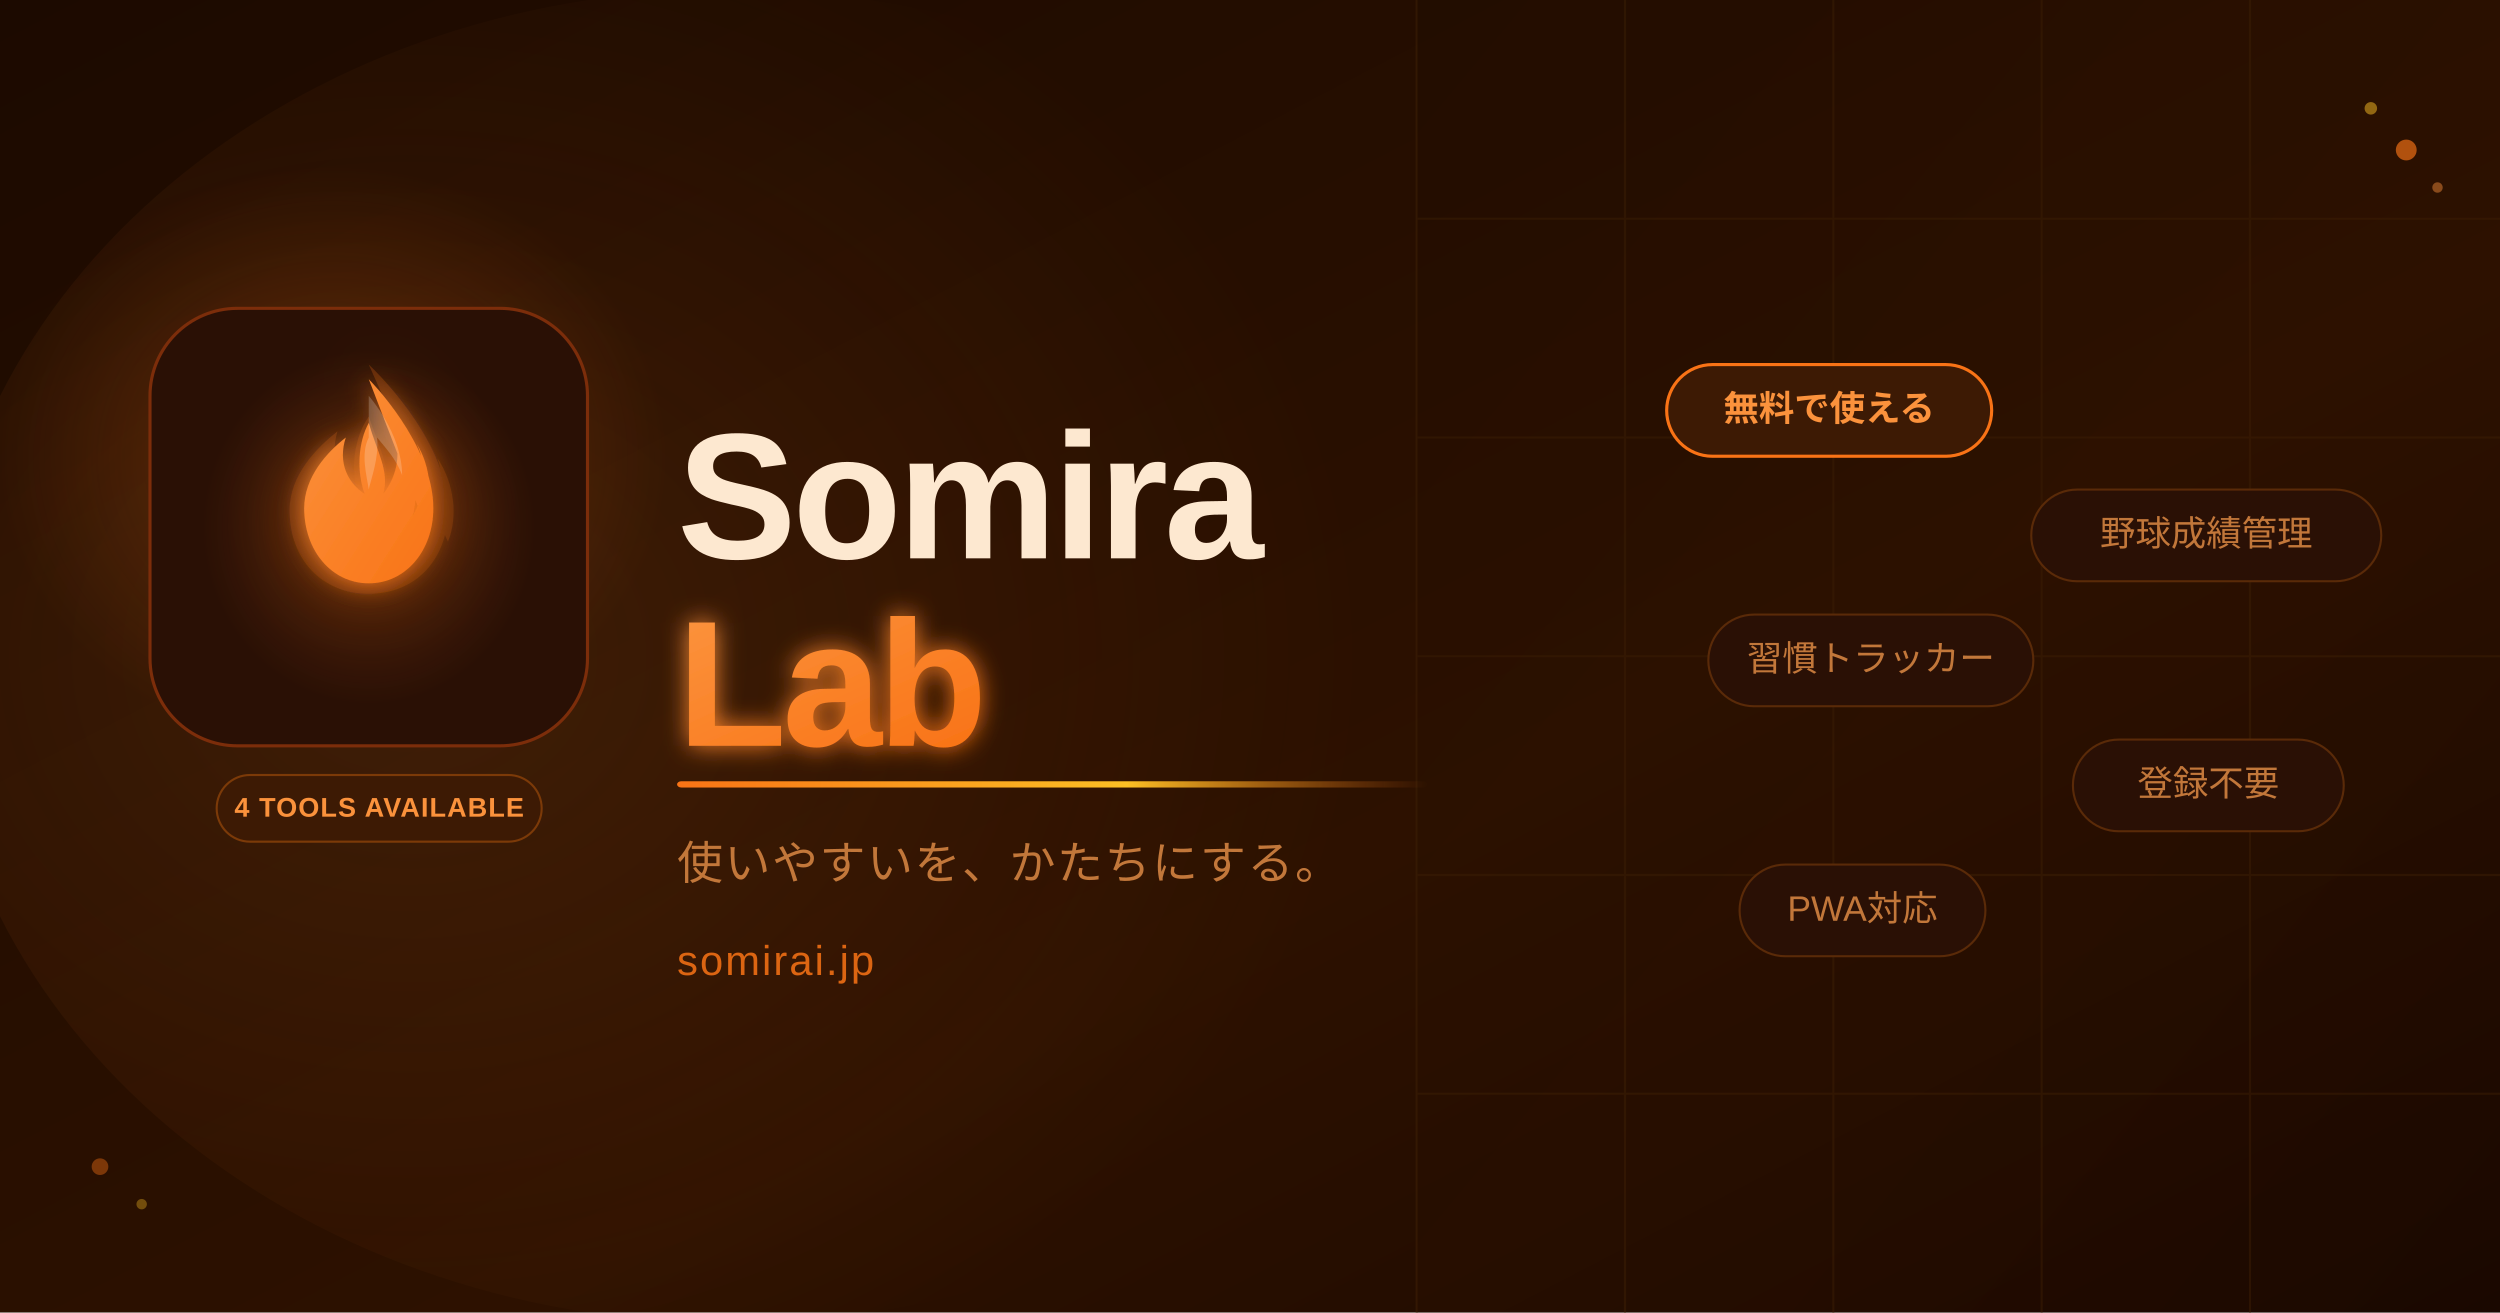
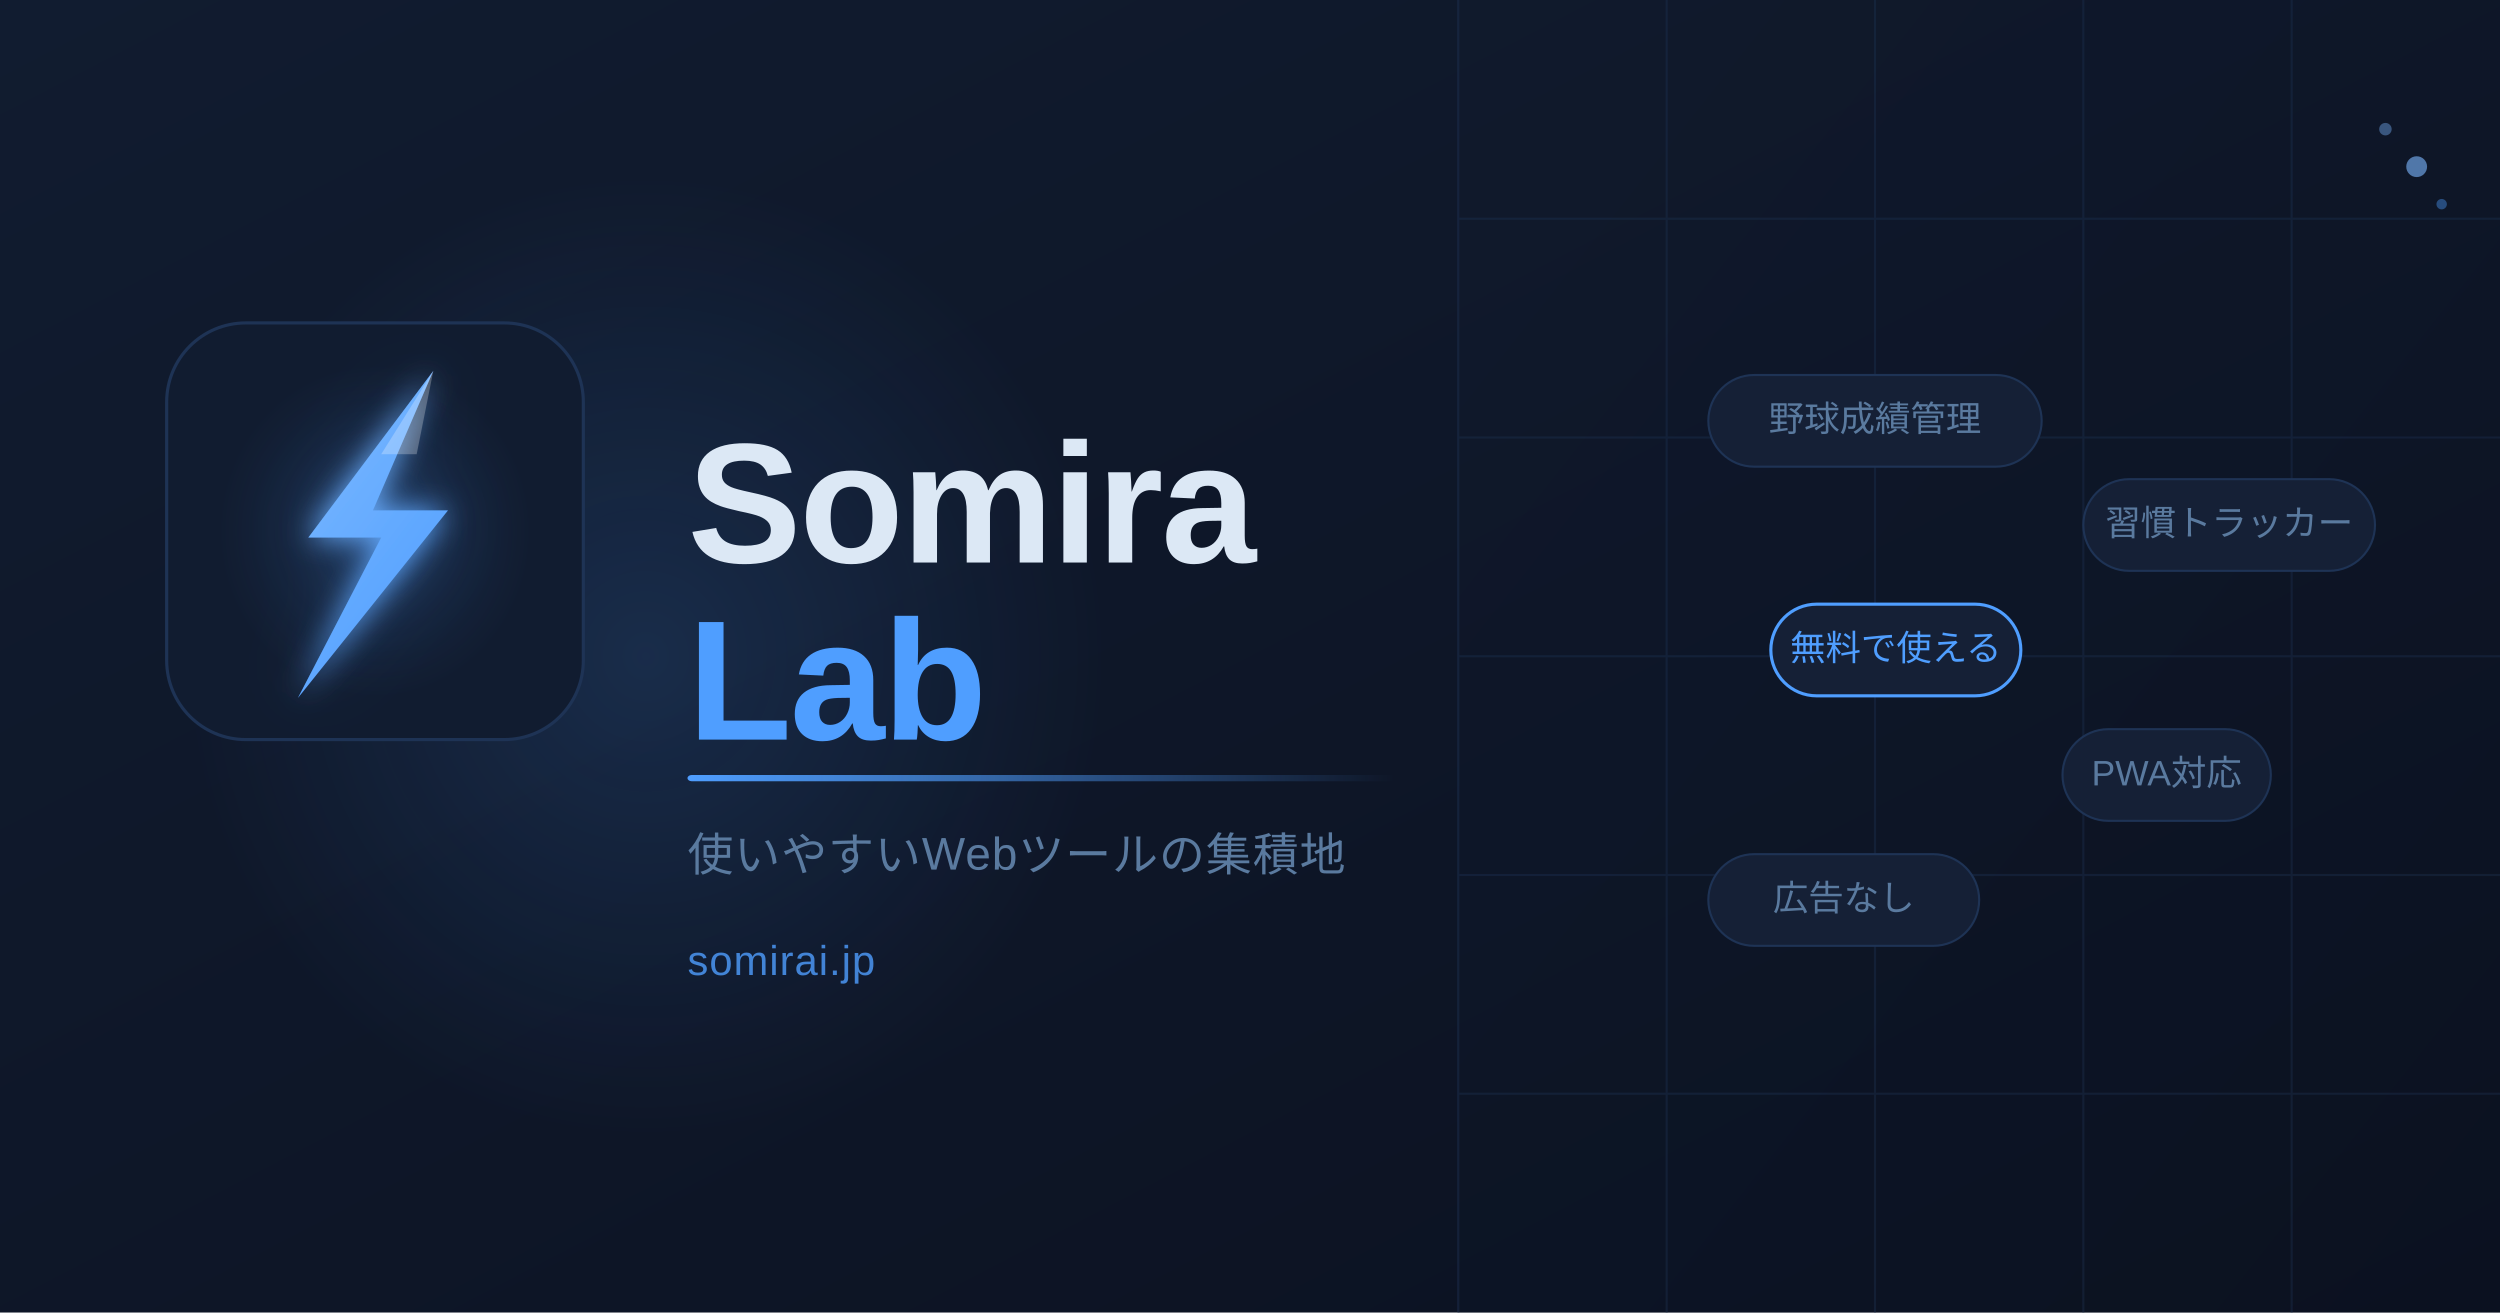
<svg xmlns="http://www.w3.org/2000/svg" viewBox="0 0 1200 630">
  <defs>
    <linearGradient id="bgGrad" x1="0%" y1="0%" x2="100%" y2="100%">
-       <stop offset="0%" stop-color="#1c0a00" />
-       <stop offset="60%" stop-color="#2d1100" />
-       <stop offset="100%" stop-color="#1a0800" />
+       <stop offset="0%" stop-color="#111c30" />
+       <stop offset="100%" stop-color="#0b1120" />
    </linearGradient>
-     <linearGradient id="orangeGrad" x1="0%" y1="0%" x2="100%" y2="100%">
-       <stop offset="0%" stop-color="#fb923c" />
-       <stop offset="100%" stop-color="#f97316" />
-     </linearGradient>
-     <linearGradient id="amberGrad" x1="0%" y1="0%" x2="100%" y2="100%">
-       <stop offset="0%" stop-color="#fbbf24" />
-       <stop offset="100%" stop-color="#f59e0b" />
+     <linearGradient id="boltGrad" x1="20%" y1="0%" x2="80%" y2="100%">
+       <stop offset="0%" stop-color="#7bb8ff" />
+       <stop offset="100%" stop-color="#4f9eff" />
    </linearGradient>
    <linearGradient id="accentLine" x1="0%" y1="0%" x2="100%" y2="0%">
-       <stop offset="0%" stop-color="#f97316" />
-       <stop offset="60%" stop-color="#fbbf24" />
-       <stop offset="100%" stop-color="#f97316" stop-opacity="0" />
+       <stop offset="0%" stop-color="#4f9eff" />
+       <stop offset="100%" stop-color="#4f9eff" stop-opacity="0" />
    </linearGradient>
-     <radialGradient id="glowOrange" cx="50%" cy="50%" r="50%">
-       <stop offset="0%" stop-color="#f97316" stop-opacity="0.25" />
-       <stop offset="100%" stop-color="#f97316" stop-opacity="0" />
-     </radialGradient>
-     <radialGradient id="glowCenter" cx="30%" cy="50%" r="60%">
-       <stop offset="0%" stop-color="#fb923c" stop-opacity="0.12" />
-       <stop offset="100%" stop-color="#f97316" stop-opacity="0" />
+     <radialGradient id="glowGrad" cx="50%" cy="50%" r="50%">
+       <stop offset="0%" stop-color="#4f9eff" stop-opacity="0.15" />
+       <stop offset="100%" stop-color="#4f9eff" stop-opacity="0" />
    </radialGradient>
    <filter id="glow" x="-40%" y="-40%" width="180%" height="180%">
-       <feGaussianBlur in="SourceGraphic" stdDeviation="14" result="blur" />
+       <feGaussianBlur in="SourceGraphic" stdDeviation="16" result="blur" />
      <feMerge>
        <feMergeNode in="blur" />
        <feMergeNode in="SourceGraphic" />
      </feMerge>
    </filter>
    <filter id="softGlow" x="-20%" y="-20%" width="140%" height="140%">
-       <feGaussianBlur in="SourceGraphic" stdDeviation="6" result="blur" />
+       <feGaussianBlur in="SourceGraphic" stdDeviation="7" result="blur" />
      <feMerge>
        <feMergeNode in="blur" />
        <feMergeNode in="SourceGraphic" />
      </feMerge>
    </filter>
  </defs>
  <rect width="1200" height="630" fill="url(#bgGrad)" />
-   <ellipse cx="350" cy="315" rx="380" ry="320" fill="url(#glowCenter)" />
-   <ellipse cx="160" cy="220" rx="160" ry="140" fill="url(#glowOrange)" />
-   <g stroke="#3d1f05" stroke-width="1" opacity="0.6">
-     <line x1="680" y1="0" x2="680" y2="630" />
-     <line x1="780" y1="0" x2="780" y2="630" />
-     <line x1="880" y1="0" x2="880" y2="630" />
-     <line x1="980" y1="0" x2="980" y2="630" />
-     <line x1="1080" y1="0" x2="1080" y2="630" />
-     <line x1="680" y1="105" x2="1200" y2="105" />
-     <line x1="680" y1="210" x2="1200" y2="210" />
-     <line x1="680" y1="315" x2="1200" y2="315" />
-     <line x1="680" y1="420" x2="1200" y2="420" />
-     <line x1="680" y1="525" x2="1200" y2="525" />
+   <g stroke="#1e3355" stroke-width="1" opacity="0.5">
+     <line x1="700" y1="0" x2="700" y2="630" />
+     <line x1="800" y1="0" x2="800" y2="630" />
+     <line x1="900" y1="0" x2="900" y2="630" />
+     <line x1="1000" y1="0" x2="1000" y2="630" />
+     <line x1="1100" y1="0" x2="1100" y2="630" />
+     <line x1="700" y1="105" x2="1200" y2="105" />
+     <line x1="700" y1="210" x2="1200" y2="210" />
+     <line x1="700" y1="315" x2="1200" y2="315" />
+     <line x1="700" y1="420" x2="1200" y2="420" />
+     <line x1="700" y1="525" x2="1200" y2="525" />
  </g>
-   <rect x="680" y="0" width="520" height="630" fill="url(#bgGrad)" opacity="0.25" />
-   <rect x="72" y="148" width="210" height="210" fill="#2a1005" rx="42" stroke="#7c2d0a" stroke-width="1.5" />
-   <ellipse cx="177" cy="253" rx="80" ry="85" fill="url(#glowOrange)" />
-   <path d="M 177 175 C 177 175 215 210 215 245 C 215 268 200 285 177 285 C 154 285 139 268 139 245 C 139 228 152 215 162 207 C 158 220 163 232 172 237 C 168 225 170 210 177 200 C 182 215 188 225 185 238 C 193 228 195 215 190 205 C 202 215 212 230 210 248 C 210 248 215 235 210 220 C 218 232 220 248 215 260" fill="#f97316" opacity="0.25" filter="url(#glow)" />
-   <path d="M 177 182 C 177 182 208 213 208 244 C 208 264 195 280 177 280 C 159 280 146 264 146 244 C 146 229 157 217 166 210 C 162 222 167 232 175 237 C 171 226 172 212 177 203 C 181 217 187 226 184 237 C 191 228 193 216 188 207 C 198 218 202 233 198 248 C 204 237 205 223 200 213 C 207 224 208 240 204 252" fill="url(#orangeGrad)" filter="url(#softGlow)" />
-   <path d="M 177 190 C 177 190 193 208 193 228 C 190 220 185 215 181 210 C 182 220 178 230 177 235 C 176 228 173 218 177 210 Z" fill="white" fill-opacity="0.2" />
-   <rect x="104" y="372" width="156" height="32" fill="#3d1a04" rx="16" stroke="#7c3a08" stroke-width="1" />
-   <text x="182" y="392" text-anchor="middle" font-family="'Helvetica Neue', Arial, sans-serif" font-size="13" font-weight="600" fill="#fb923c" letter-spacing="0.5">4 TOOLS AVAILABLE</text>
-   <text x="325" y="268" font-family="'Helvetica Neue', 'Arial Black', Arial, sans-serif" font-size="86" font-weight="800" letter-spacing="-2" fill="#fde8d0">Somira</text>
-   <text x="325" y="358" font-family="'Helvetica Neue', 'Arial Black', Arial, sans-serif" font-size="86" font-weight="800" letter-spacing="-2" fill="url(#orangeGrad)" filter="url(#softGlow)">Lab</text>
-   <rect x="325" y="375" width="360" height="3" fill="url(#accentLine)" rx="2" />
-   <text x="325" y="422" font-family="'Helvetica Neue', Arial, sans-serif" font-size="22" fill="#c2773a" letter-spacing="0.8">使いやすいを、かたちにする。</text>
-   <text x="325" y="468" font-family="'Helvetica Neue', Arial, sans-serif" font-size="20" fill="#f97316" fill-opacity="0.85" letter-spacing="1">somirai.jp</text>
-   <rect x="800" y="175" width="156" height="44" fill="#3d1a04" rx="22" stroke="#f97316" stroke-width="1.5" />
-   <text x="878" y="202" text-anchor="middle" font-family="'Helvetica Neue', Arial, sans-serif" font-size="17" font-weight="600" fill="#fb923c">無料で使える</text>
-   <rect x="975" y="235" width="168" height="44" fill="#2a1005" rx="22" stroke="#5a2a08" stroke-width="1" />
-   <text x="1059" y="262" text-anchor="middle" font-family="'Helvetica Neue', Arial, sans-serif" font-size="17" fill="#c2773a">野球成績管理</text>
-   <rect x="820" y="295" width="156" height="44" fill="#2a1005" rx="22" stroke="#5a2a08" stroke-width="1" />
-   <text x="898" y="322" text-anchor="middle" font-family="'Helvetica Neue', Arial, sans-serif" font-size="17" fill="#c2773a">習慣トラッカー</text>
-   <rect x="995" y="355" width="130" height="44" fill="#2a1005" rx="22" stroke="#5a2a08" stroke-width="1" />
-   <text x="1060" y="382" text-anchor="middle" font-family="'Helvetica Neue', Arial, sans-serif" font-size="17" fill="#c2773a">登録不要</text>
-   <rect x="835" y="415" width="118" height="44" fill="#2a1005" rx="22" stroke="#5a2a08" stroke-width="1" />
-   <text x="894" y="442" text-anchor="middle" font-family="'Helvetica Neue', Arial, sans-serif" font-size="17" fill="#c2773a">PWA対応</text>
-   <circle cx="1155" cy="72" r="5" fill="#f97316" fill-opacity="0.65" />
-   <circle cx="1138" cy="52" r="3" fill="#fbbf24" fill-opacity="0.5" />
-   <circle cx="1170" cy="90" r="2.5" fill="#fb923c" fill-opacity="0.45" />
-   <circle cx="48" cy="560" r="4" fill="#f97316" fill-opacity="0.4" />
-   <circle cx="68" cy="578" r="2.5" fill="#fbbf24" fill-opacity="0.35" />
+   <rect x="700" y="0" width="500" height="630" fill="url(#bgGrad)" opacity="0.3" />
+   <ellipse cx="310" cy="315" rx="220" ry="230" fill="url(#glowGrad)" />
+   <rect x="80" y="155" width="200" height="200" fill="#111c30" rx="38" stroke="#1e3355" stroke-width="1.5" />
+   <ellipse cx="180" cy="255" rx="75" ry="80" fill="url(#glowGrad)" />
+   <path d="M 208 178 L 148 258 L 183 258 L 143 335 L 215 245 L 179 245 Z" fill="#4f9eff" opacity="0.3" filter="url(#glow)" />
+   <path d="M 208 178 L 148 258 L 183 258 L 143 335 L 215 245 L 179 245 Z" fill="url(#boltGrad)" filter="url(#softGlow)" />
+   <path d="M 208 178 L 183 218 L 200 218 L 208 178 Z" fill="white" fill-opacity="0.25" />
+   <text x="330" y="270" font-family="'Helvetica Neue', 'Arial', sans-serif" font-size="82" font-weight="700" letter-spacing="-1" fill="#dce8f5">Somira</text>
+   <text x="330" y="355" font-family="'Helvetica Neue', 'Arial', sans-serif" font-size="82" font-weight="700" letter-spacing="-1" fill="#4f9eff">Lab</text>
+   <rect x="330" y="372" width="340" height="3" fill="url(#accentLine)" rx="2" />
+   <text x="330" y="418" font-family="'Helvetica Neue', 'Arial', sans-serif" font-size="22" fill="#5a7a9f" letter-spacing="0.5">使いやすいWebツールの集積地</text>
+   <text x="330" y="468" font-family="'Helvetica Neue', 'Arial', sans-serif" font-size="20" fill="#4f9eff" fill-opacity="0.8" letter-spacing="0.5">somirai.jp</text>
+   <rect x="820" y="180" width="160" height="44" fill="#152036" rx="22" stroke="#1e3355" stroke-width="1" />
+   <text x="900" y="207" text-anchor="middle" font-family="'Helvetica Neue', 'Arial', sans-serif" font-size="17" fill="#5a7a9f">野球成績管理</text>
+   <rect x="1000" y="230" width="140" height="44" fill="#152036" rx="22" stroke="#1e3355" stroke-width="1" />
+   <text x="1070" y="257" text-anchor="middle" font-family="'Helvetica Neue', 'Arial', sans-serif" font-size="17" fill="#5a7a9f">習慣トラッカー</text>
+   <rect x="850" y="290" width="120" height="44" fill="#152036" rx="22" stroke="#4f9eff" stroke-width="1.5" />
+   <text x="910" y="317" text-anchor="middle" font-family="'Helvetica Neue', 'Arial', sans-serif" font-size="17" fill="#4f9eff">無料で使える</text>
+   <rect x="990" y="350" width="100" height="44" fill="#152036" rx="22" stroke="#1e3355" stroke-width="1" />
+   <text x="1040" y="377" text-anchor="middle" font-family="'Helvetica Neue', 'Arial', sans-serif" font-size="17" fill="#5a7a9f">PWA対応</text>
+   <rect x="820" y="410" width="130" height="44" fill="#152036" rx="22" stroke="#1e3355" stroke-width="1" />
+   <text x="885" y="437" text-anchor="middle" font-family="'Helvetica Neue', 'Arial', sans-serif" font-size="17" fill="#5a7a9f">広告なし</text>
+   <circle cx="1160" cy="80" r="5" fill="#7bb8ff" fill-opacity="0.6" />
+   <circle cx="1145" cy="62" r="3" fill="#7bb8ff" fill-opacity="0.4" />
+   <circle cx="1172" cy="98" r="2.5" fill="#4f9eff" fill-opacity="0.4" />
</svg>
